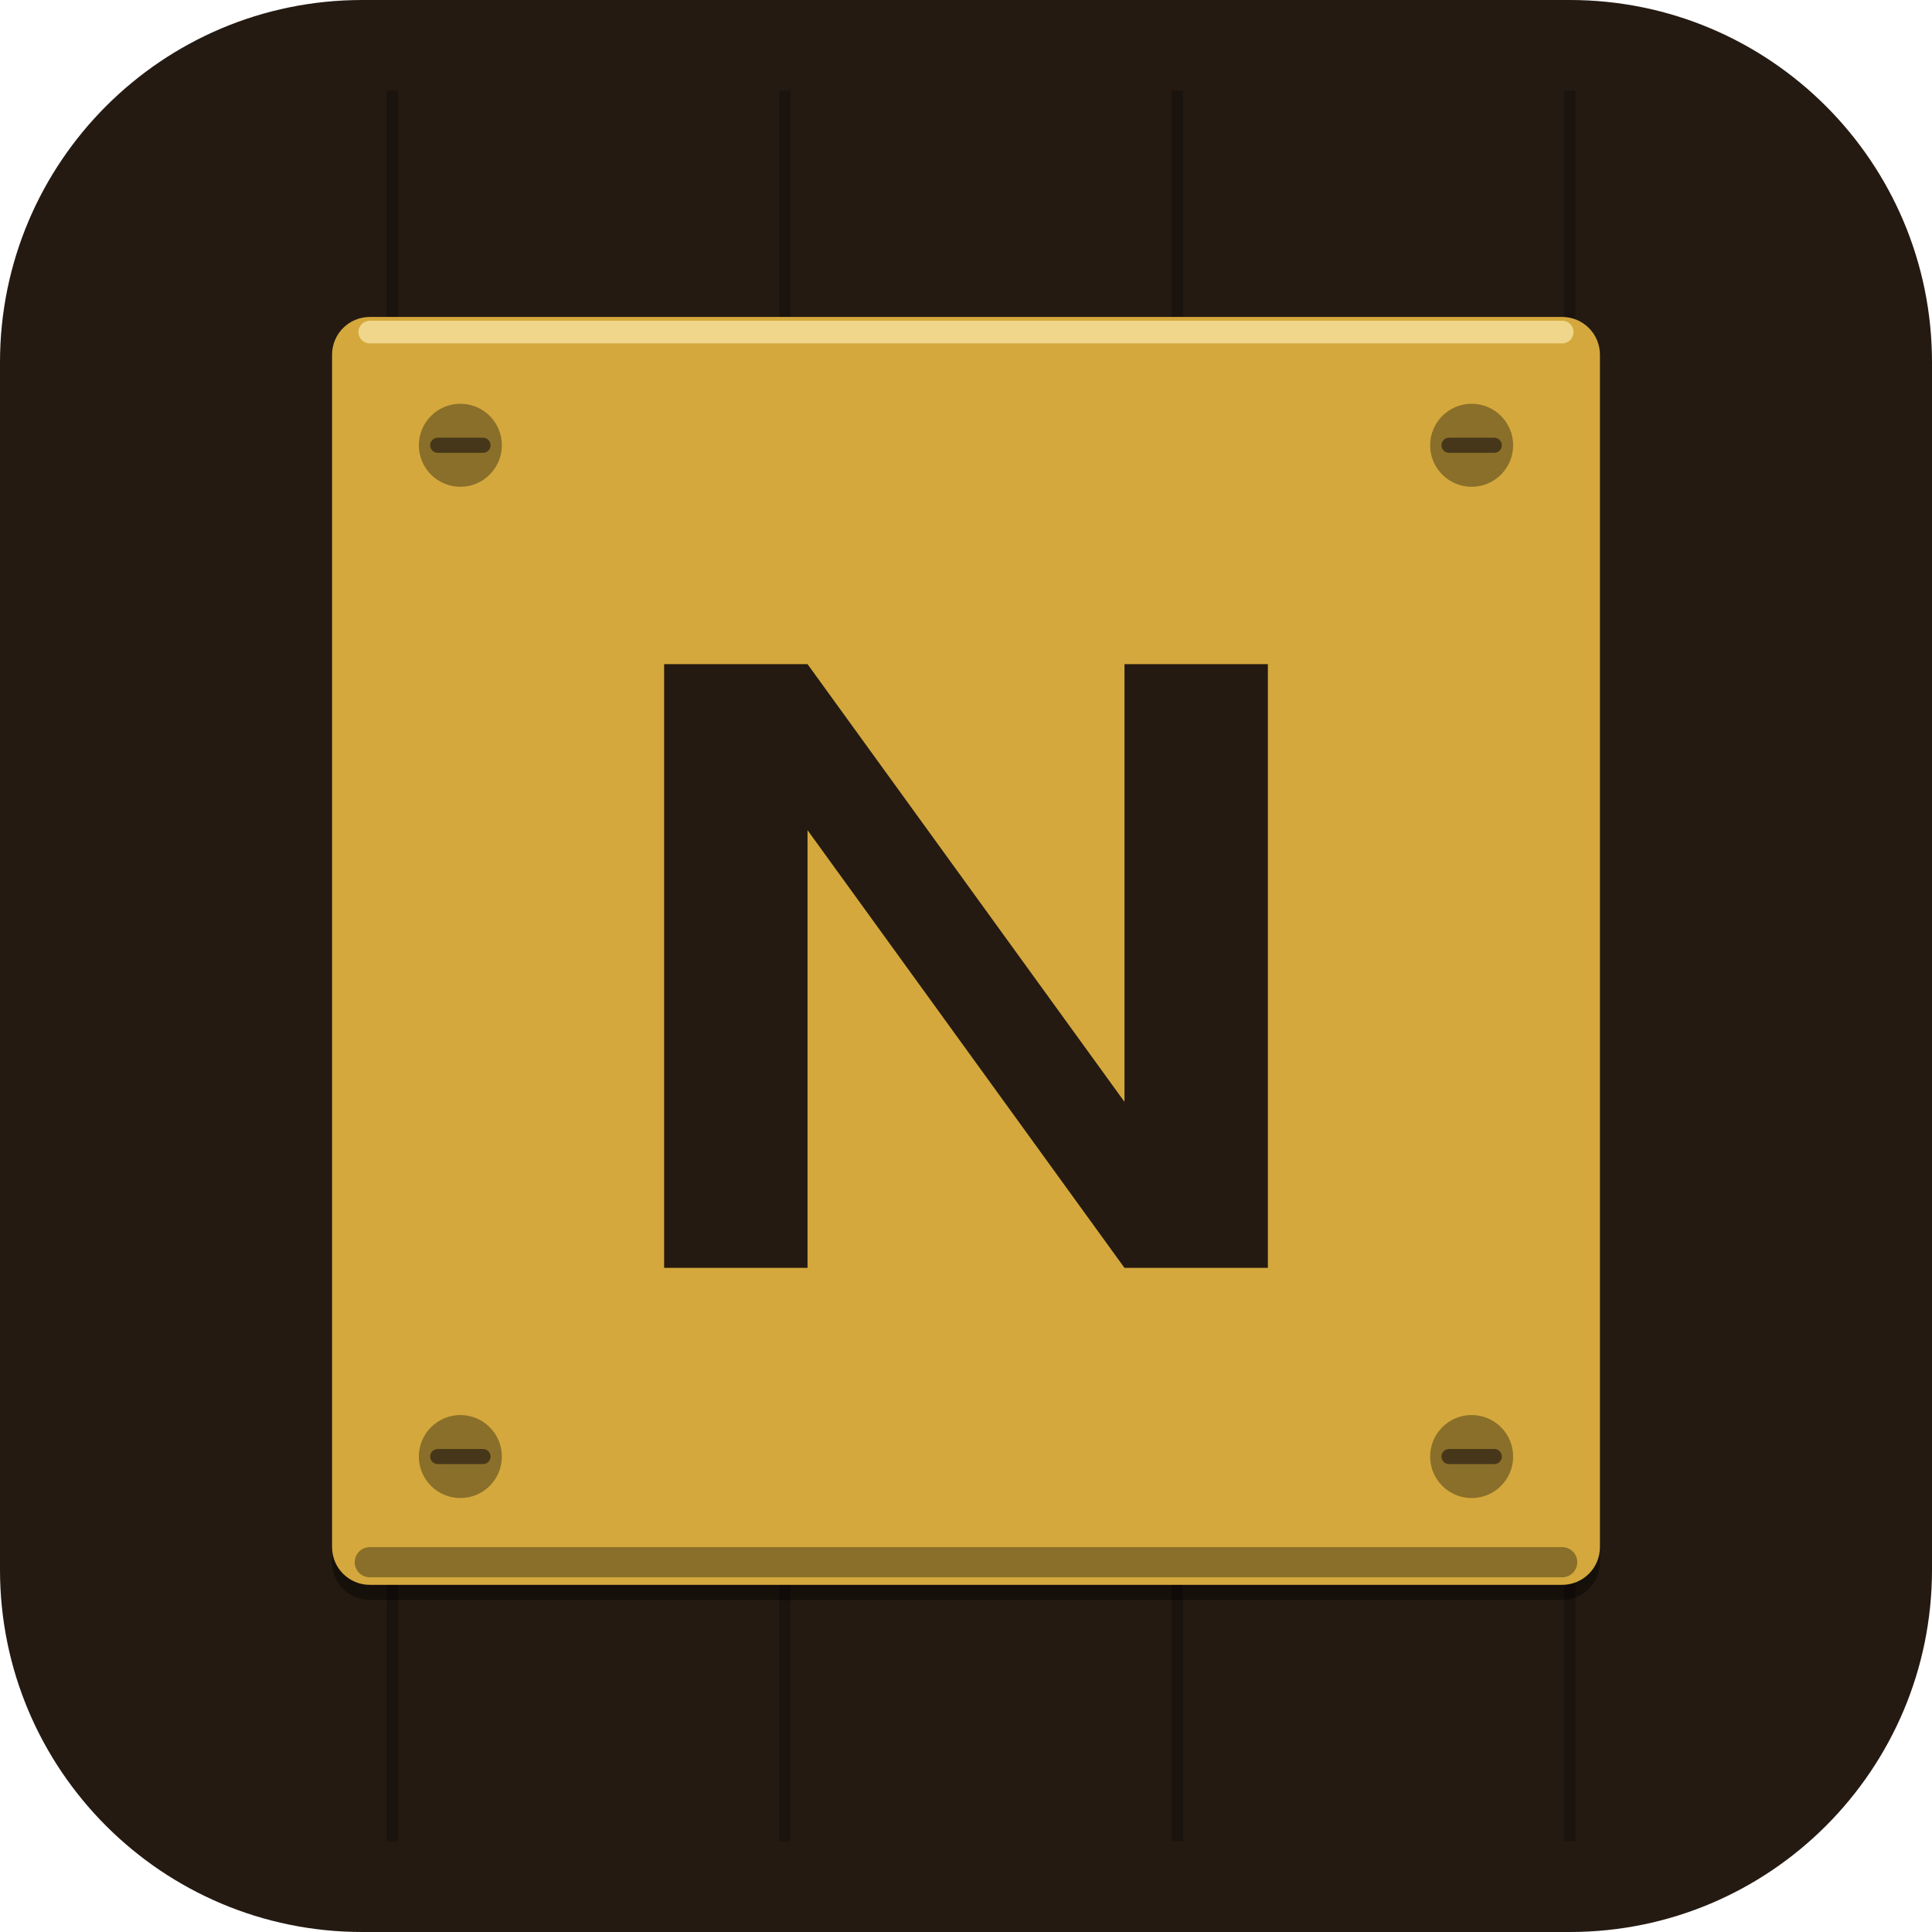
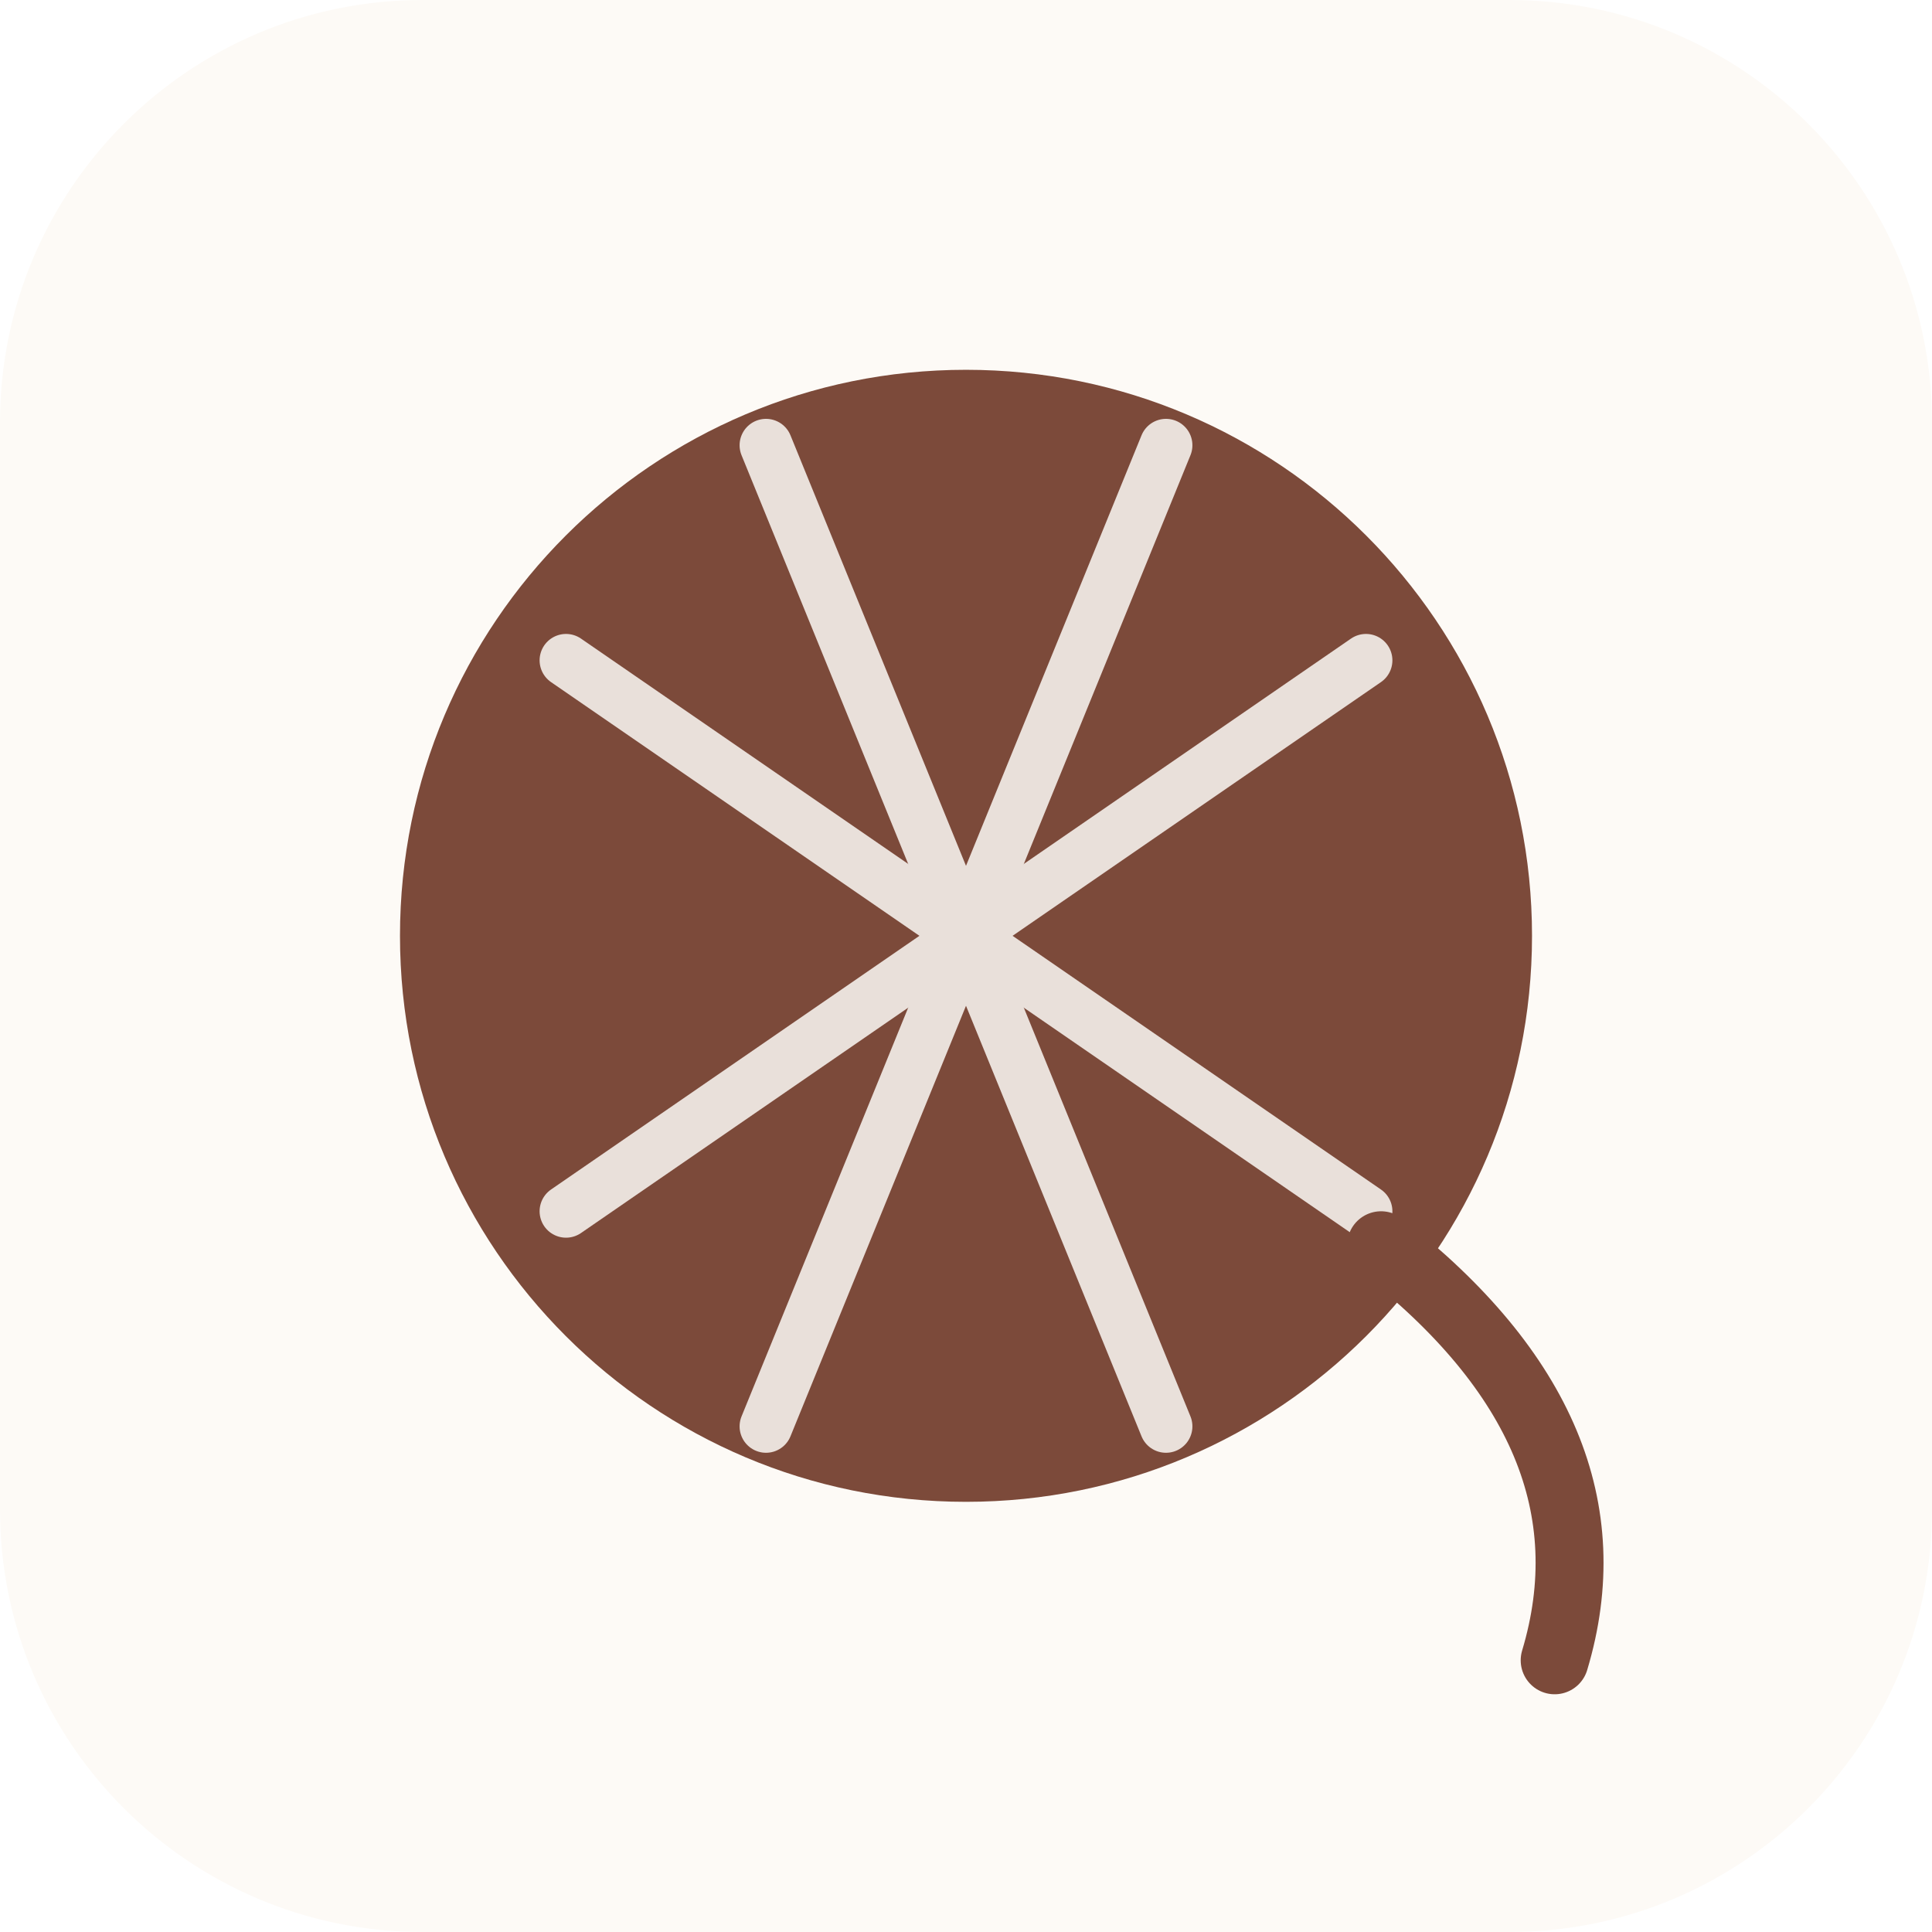
<svg xmlns="http://www.w3.org/2000/svg" viewBox="0 0 512 512" width="512" height="512">
-   <rect width="512" height="512" rx="96" fill="#241a12" />
-   <g stroke="#000000" stroke-opacity="0.25" stroke-width="3">
-     <path d="M104 24V488M208 24V488M312 24V488M416 24V488" />
+   <rect width="512" height="512" rx="112" fill="#fdfaf6" />
+   <circle cx="256" cy="248" r="150" fill="#7c4a3a" />
+   <g fill="none" stroke="#fdfaf6" stroke-width="14" stroke-linecap="round" opacity="0.85">
+     <path d="M150 175 Q256 248 362 321" />
+     <path d="M150 321 Q256 248 362 175" />
+     <path d="M203 118 Q256 248 309 378" />
+     <path d="M309 118 Q256 248 203 378" />
  </g>
-   <rect x="88" y="88" width="336" height="336" rx="10" fill="#000000" fill-opacity="0.4" />
-   <rect x="88" y="84" width="336" height="336" rx="10" fill="#d4a83c" />
-   <path d="M98 88h316" stroke="#f0d68a" stroke-width="6" stroke-linecap="round" />
-   <path d="M98 414h316" stroke="#8a6f2a" stroke-width="8" stroke-linecap="round" />
-   <path d="M176 336V176h38l84 116V176h38v160h-38l-84-116v116Z" fill="#241a12" />
-   <g fill="#8a6f2a">
-     <circle cx="122" cy="118" r="11" />
-     <circle cx="390" cy="118" r="11" />
-     <circle cx="122" cy="386" r="11" />
-     <circle cx="390" cy="386" r="11" />
-   </g>
-   <g stroke="#241a12" stroke-opacity="0.65" stroke-width="4" stroke-linecap="round">
-     <path d="M116 118h12M384 118h12M116 386h12M384 386h12" />
-   </g>
+   <path d="M366 330 Q430 380 412 440" fill="none" stroke="#7c4a3a" stroke-width="18" stroke-linecap="round" />
</svg>
